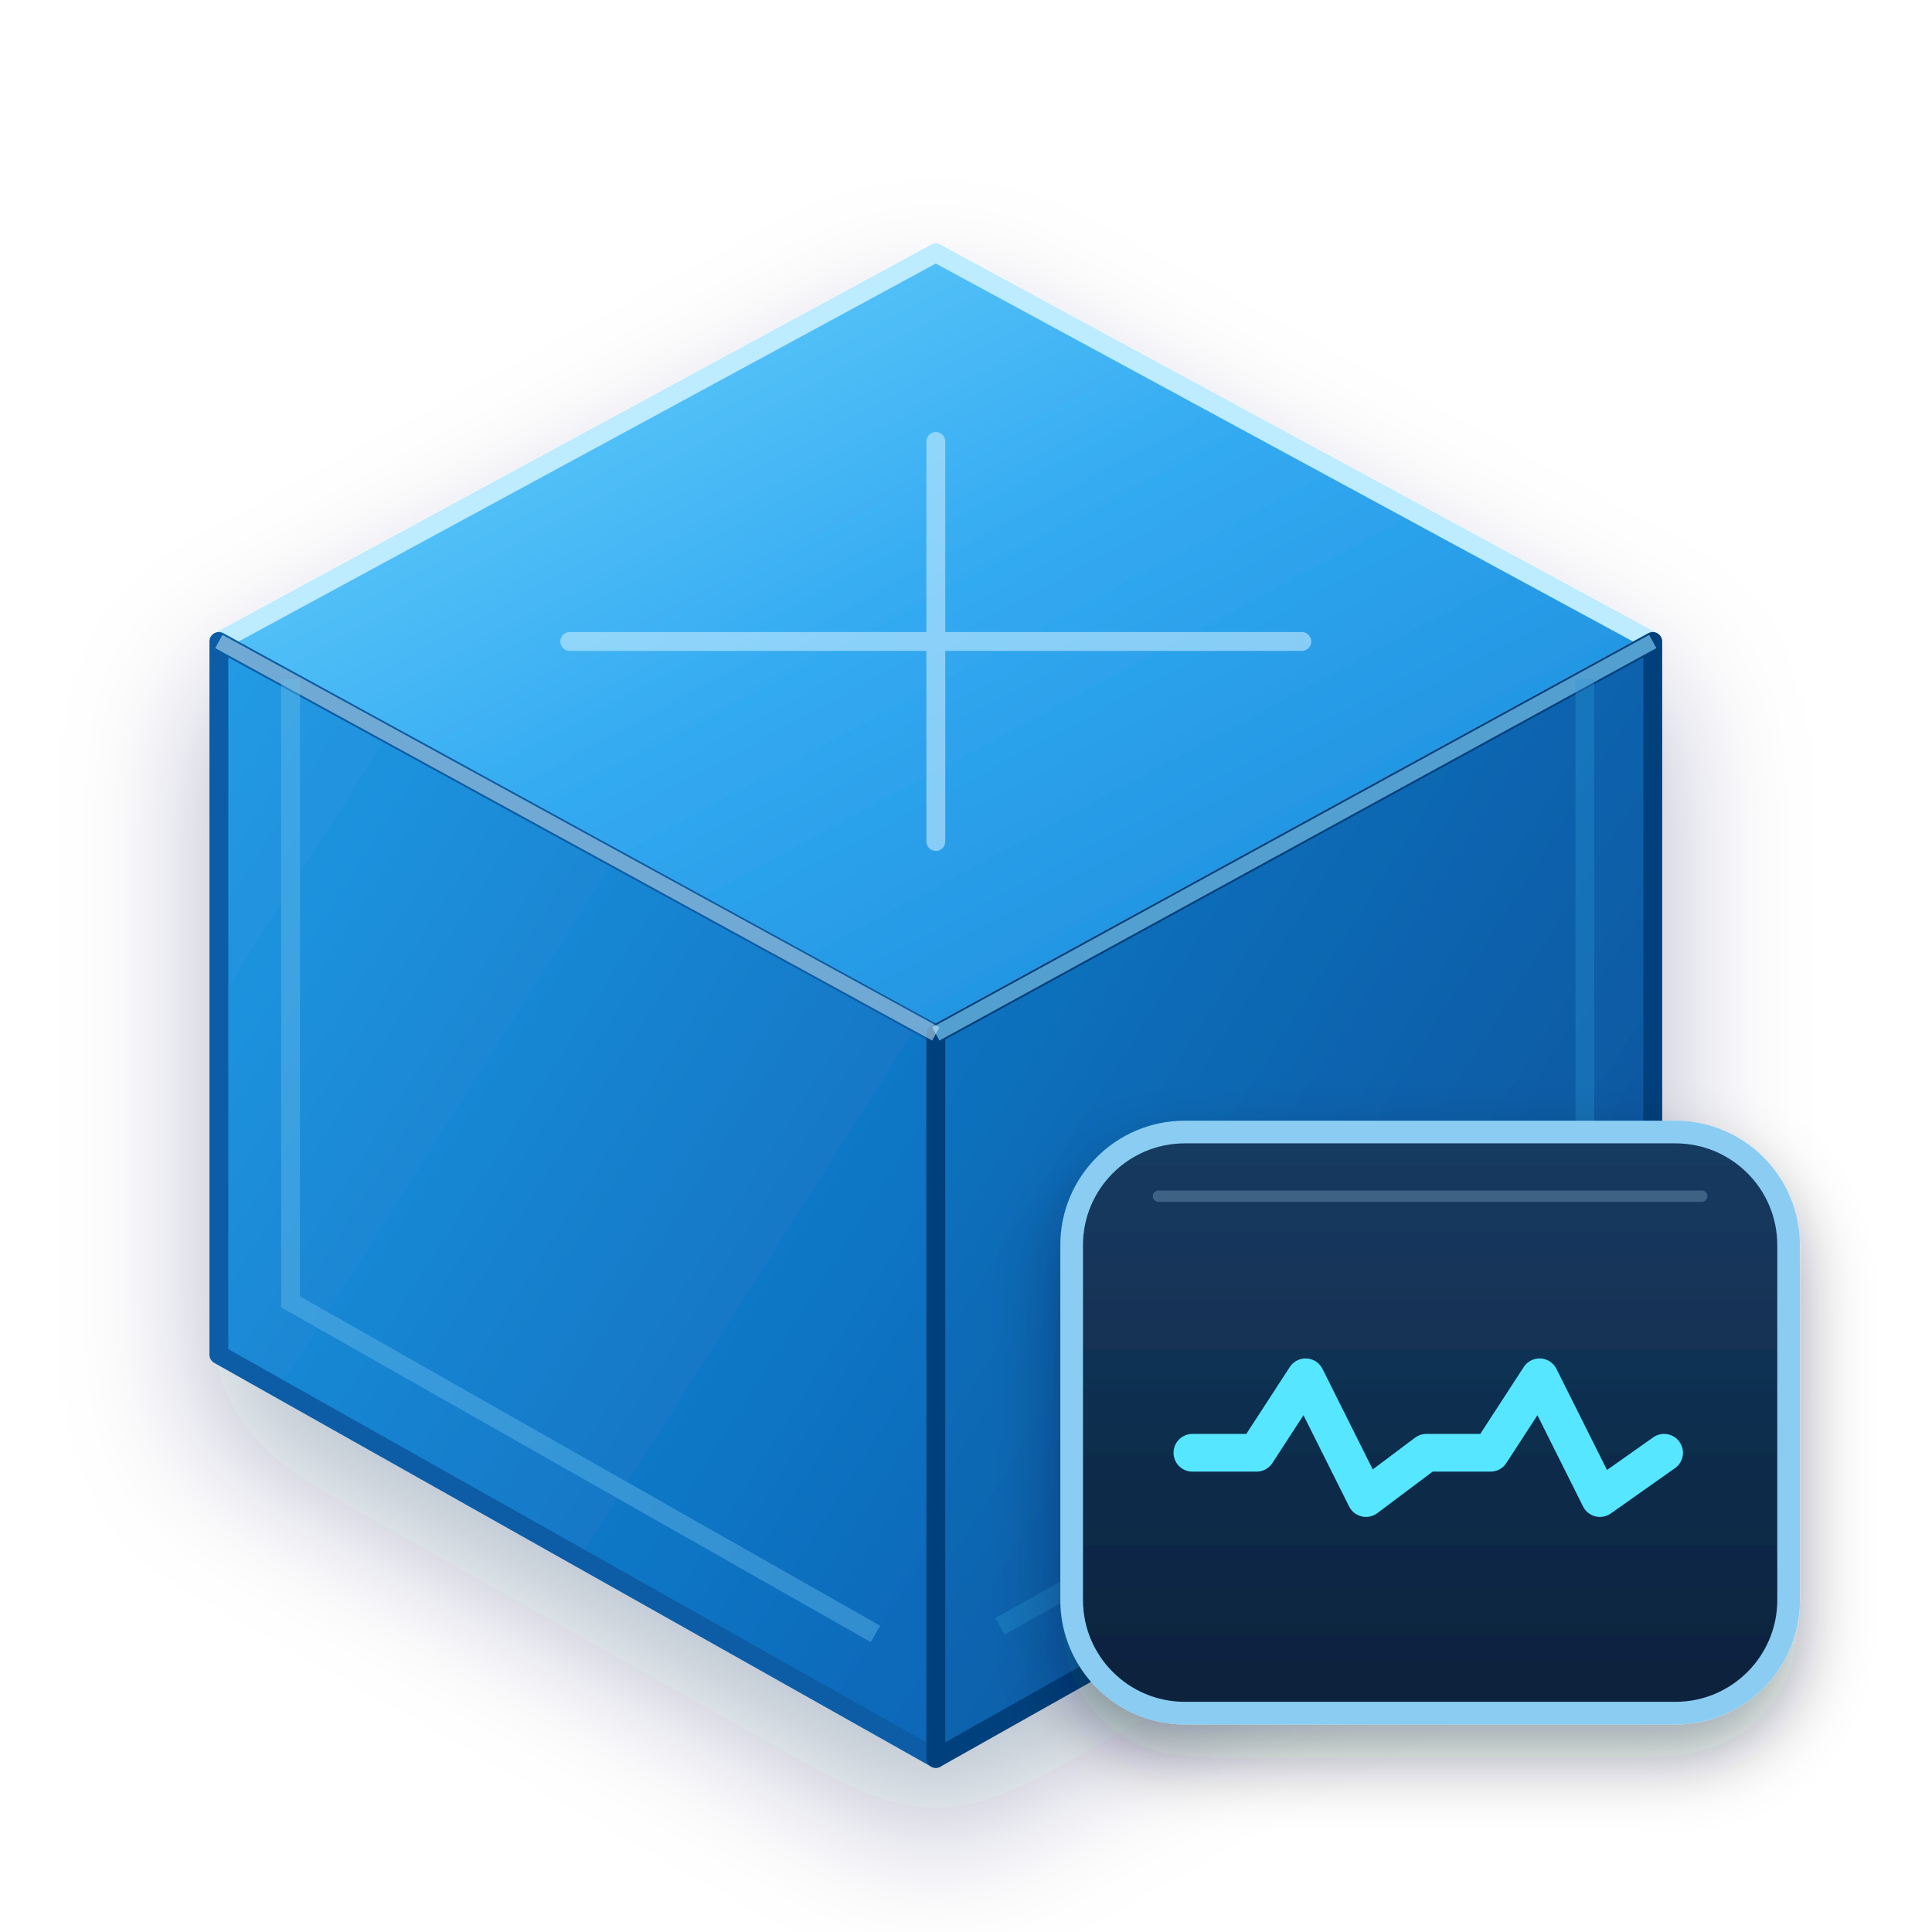
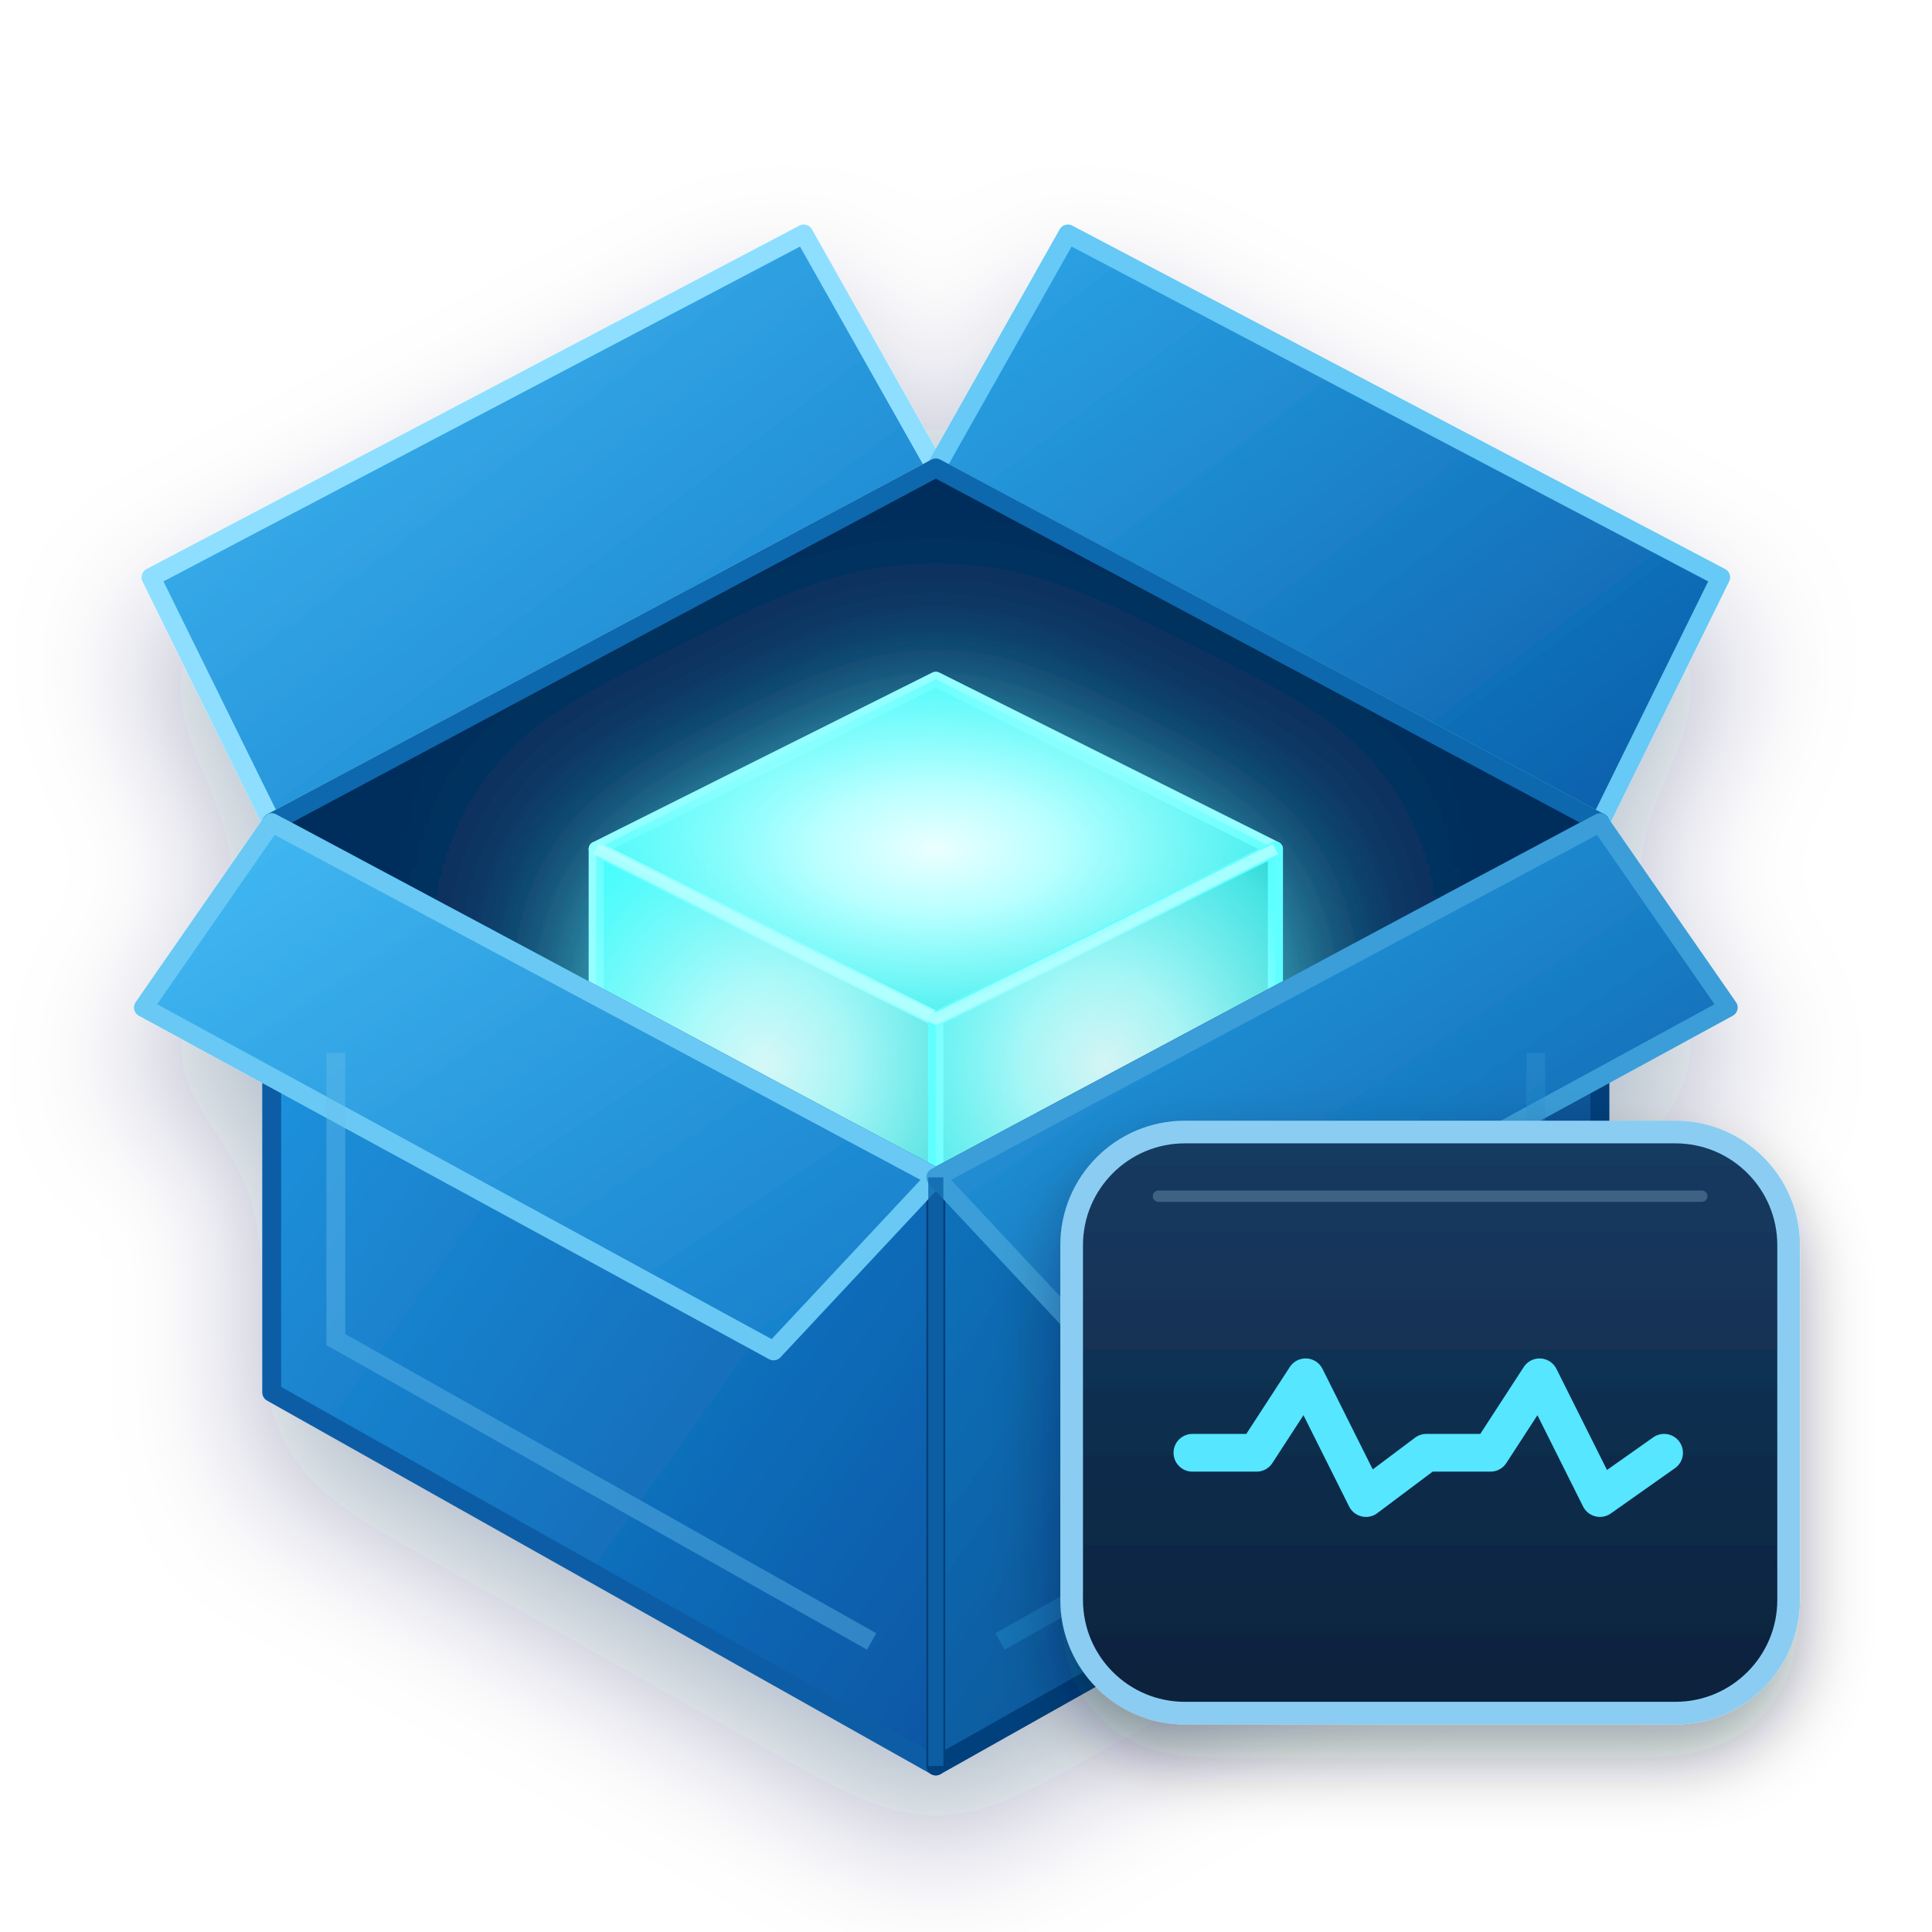
<svg xmlns="http://www.w3.org/2000/svg" width="1024" height="1024" viewBox="0 0 512 512">
  <defs>
-     <linearGradient id="topFace" x1="0" y1="0" x2="1" y2="1">
-       <stop offset="0" stop-color="#75D9FF" />
-       <stop offset="0.48" stop-color="#32A9F1" />
-       <stop offset="1" stop-color="#1684D5" />
-     </linearGradient>
    <linearGradient id="leftFace" x1="0" y1="0" x2="1" y2="1">
      <stop offset="0" stop-color="#249BE5" />
-       <stop offset="1" stop-color="#0866B7" />
+       <stop offset="1" stop-color="#0756A4" />
    </linearGradient>
    <linearGradient id="rightFace" x1="0" y1="0" x2="1" y2="1">
-       <stop offset="0" stop-color="#117BC9" />
-       <stop offset="1" stop-color="#064A91" />
+       <stop offset="0" stop-color="#147FCB" />
+       <stop offset="1" stop-color="#043E7B" />
    </linearGradient>
+     <linearGradient id="leftFlap" x1="0" y1="0" x2="1" y2="1">
+       <stop offset="0" stop-color="#44BCF5" />
+       <stop offset="1" stop-color="#137BC8" />
+     </linearGradient>
+     <linearGradient id="rightFlap" x1="0" y1="0" x2="1" y2="1">
+       <stop offset="0" stop-color="#2EA7E9" />
+       <stop offset="1" stop-color="#075BA7" />
+     </linearGradient>
+     <linearGradient id="cubeTop" x1="0" y1="0" x2="1" y2="1">
+       <stop offset="0" stop-color="#4CFFFF" />
+       <stop offset="0.5" stop-color="#00C7C7" />
+       <stop offset="1" stop-color="#007373" />
+     </linearGradient>
+     <linearGradient id="cubeLeft" x1="0" y1="0" x2="1" y2="1">
+       <stop offset="0" stop-color="#2EFFFF" />
+       <stop offset="1" stop-color="#006161" />
+     </linearGradient>
+     <linearGradient id="cubeRight" x1="0" y1="0" x2="1" y2="1">
+       <stop offset="0" stop-color="#00E0E0" />
+       <stop offset="1" stop-color="#004747" />
+     </linearGradient>
+     <radialGradient id="cubeCoreGlow">
+       <stop offset="0" stop-color="#EBFFFF" />
+       <stop offset="0.2" stop-color="#B8FFFF" />
+       <stop offset="0.52" stop-color="#61FFFF" stop-opacity="0.84" />
+       <stop offset="1" stop-color="#14FFFF" stop-opacity="0" />
+     </radialGradient>
    <linearGradient id="badgeFill" x1="0" y1="0" x2="0" y2="1">
      <stop offset="0" stop-color="#163B62" />
      <stop offset="1" stop-color="#0A213B" />
    </linearGradient>
-     <linearGradient id="ribbonFill" x1="0" y1="0" x2="1" y2="1">
-       <stop offset="0" stop-color="#D9F4FF" />
-       <stop offset="1" stop-color="#8ED8FA" />
-     </linearGradient>
-     <filter id="packageShadow" x="-30%" y="-30%" width="170%" height="190%">
-       <feDropShadow dx="0" dy="18" stdDeviation="18" flood-color="#032A52" flood-opacity="0.28" />
+     <filter id="packageShadow" x="-35%" y="-35%" width="180%" height="205%">
+       <feDropShadow dx="0" dy="18" stdDeviation="18" flood-color="#032A52" flood-opacity="0.3" />
+     </filter>
+     <filter id="cubeShadow" x="-80%" y="-80%" width="260%" height="280%">
+       <feDropShadow dx="0" dy="8" stdDeviation="22.5" flood-color="#61FFFF" flood-opacity="0.9" />
    </filter>
    <filter id="badgeShadow" x="-40%" y="-40%" width="200%" height="220%">
      <feDropShadow dx="0" dy="9" stdDeviation="9" flood-color="#00162C" flood-opacity="0.38" />
    </filter>
    <clipPath id="shieldClip">
      <path d="M0 8 L24 0 L48 8 V33 C48 52 36 66 24 72 C12 66 0 52 0 33 Z" />
    </clipPath>
+     <clipPath id="cubeTopClip">
+       <path d="M248 180 L338 225 L248 270 L158 225 Z" />
+     </clipPath>
+     <clipPath id="cubeLeftClip">
+       <path d="M158 225 L248 270 L248 340 L158 295 Z" />
+     </clipPath>
+     <clipPath id="cubeRightClip">
+       <path d="M248 270 L338 225 L338 295 L248 340 Z" />
+     </clipPath>
  </defs>
  <g filter="url(#packageShadow)">
-     <path d="M58 170 L248 67 L438 170 L248 274 Z" fill="url(#topFace)" stroke="#BDEBFF" stroke-width="5" stroke-linejoin="round" />
-     <path d="M58 170 L248 274 L248 466 L58 359 Z" fill="url(#leftFace)" stroke="#075DA6" stroke-width="5" stroke-linejoin="round" />
-     <path d="M248 274 L438 170 L438 359 L248 466 Z" fill="url(#rightFace)" stroke="#043F7C" stroke-width="5" stroke-linejoin="round" />
-     <g fill="none" stroke="#C9EDFF" stroke-width="5" stroke-linecap="round" opacity="0.58">
-       <path d="M151 170 H345" />
-       <path d="M248 117 V223" />
+     <path d="M72 218 L248 124 L213 62 L40 153 Z" fill="url(#leftFlap)" stroke="#8EDFFF" stroke-width="5" stroke-linejoin="round" />
+     <path d="M248 124 L424 218 L456 153 L283 62 Z" fill="url(#rightFlap)" stroke="#66C9F6" stroke-width="5" stroke-linejoin="round" />
+     <path d="M72 218 L248 124 L424 218 L248 312 Z" fill="#052E5C" stroke="#0C67AD" stroke-width="5" stroke-linejoin="round" />
+     <g filter="url(#cubeShadow)">
+       <path d="M248 180 L338 225 L248 270 L158 225 Z" fill="url(#cubeTop)" stroke="#94FFFF" stroke-width="4" stroke-linejoin="round" />
+       <ellipse cx="248" cy="225" rx="162" ry="85.5" fill="url(#cubeCoreGlow)" clip-path="url(#cubeTopClip)" />
+       <path d="M158 225 L248 270 L248 340 L158 295 Z" fill="url(#cubeLeft)" stroke="#94FFFF" stroke-width="4" stroke-linejoin="round" />
+       <ellipse cx="203" cy="282" rx="112.5" ry="118.5" fill="url(#cubeCoreGlow)" clip-path="url(#cubeLeftClip)" opacity="0.9" />
+       <path d="M248 270 L338 225 L338 295 L248 340 Z" fill="url(#cubeRight)" stroke="#61FFFF" stroke-width="4" stroke-linejoin="round" />
+       <ellipse cx="293" cy="282" rx="112.5" ry="118.5" fill="url(#cubeCoreGlow)" clip-path="url(#cubeRightClip)" opacity="0.9" />
+       <path d="M158 225 L248 270 L338 225" fill="none" stroke="#B8FFFF" stroke-width="3" opacity="0.78" />
    </g>
-     <path d="M248 274 L438 170" fill="none" stroke="#74C7F3" stroke-width="4" opacity="0.7" />
-     <path d="M248 274 L58 170" fill="none" stroke="#D1F2FF" stroke-width="4" opacity="0.52" />
-     <path d="M77 180 L77 345 L232 433" fill="none" stroke="#67BCEA" stroke-width="5" opacity="0.42" />
-     <path d="M420 180 L420 344 L265 431" fill="none" stroke="#3094D4" stroke-width="5" opacity="0.35" />
+     <path d="M72 218 L248 312 L248 468 L72 369 Z" fill="url(#leftFace)" stroke="#075DA6" stroke-width="5" stroke-linejoin="round" />
+     <path d="M248 312 L424 218 L424 369 L248 468 Z" fill="url(#rightFace)" stroke="#043F7C" stroke-width="5" stroke-linejoin="round" />
+     <path d="M72 218 L248 312 L205 358 L38 267 Z" fill="url(#leftFlap)" stroke="#69C9F4" stroke-width="5" stroke-linejoin="round" />
+     <path d="M248 312 L424 218 L458 267 L291 358 Z" fill="url(#rightFlap)" stroke="#3B9ED8" stroke-width="5" stroke-linejoin="round" />
+     <path d="M89 279 V355 L231 435" fill="none" stroke="#64BCE9" stroke-width="5" opacity="0.42" />
+     <path d="M407 279 V355 L265 435" fill="none" stroke="#2F92D2" stroke-width="5" opacity="0.38" />
+     <path d="M248 312 V468" stroke="#0B64AB" stroke-width="4" opacity="0.8" />
  </g>
  <g filter="url(#badgeShadow)">
    <rect x="284" y="300" width="190" height="154" rx="30" fill="url(#badgeFill)" stroke="#8BCDF2" stroke-width="6" />
    <path d="M307 317 H451" stroke="#B9E5FC" stroke-width="3" stroke-linecap="round" opacity="0.24" />
  </g>
  <path d="M316 385 H333 L346 365 L362 397 L378 385 H395 L408 365 L424 397 L441 385" fill="none" stroke="#56E6FF" stroke-width="10" stroke-linecap="round" stroke-linejoin="round" />
</svg>
